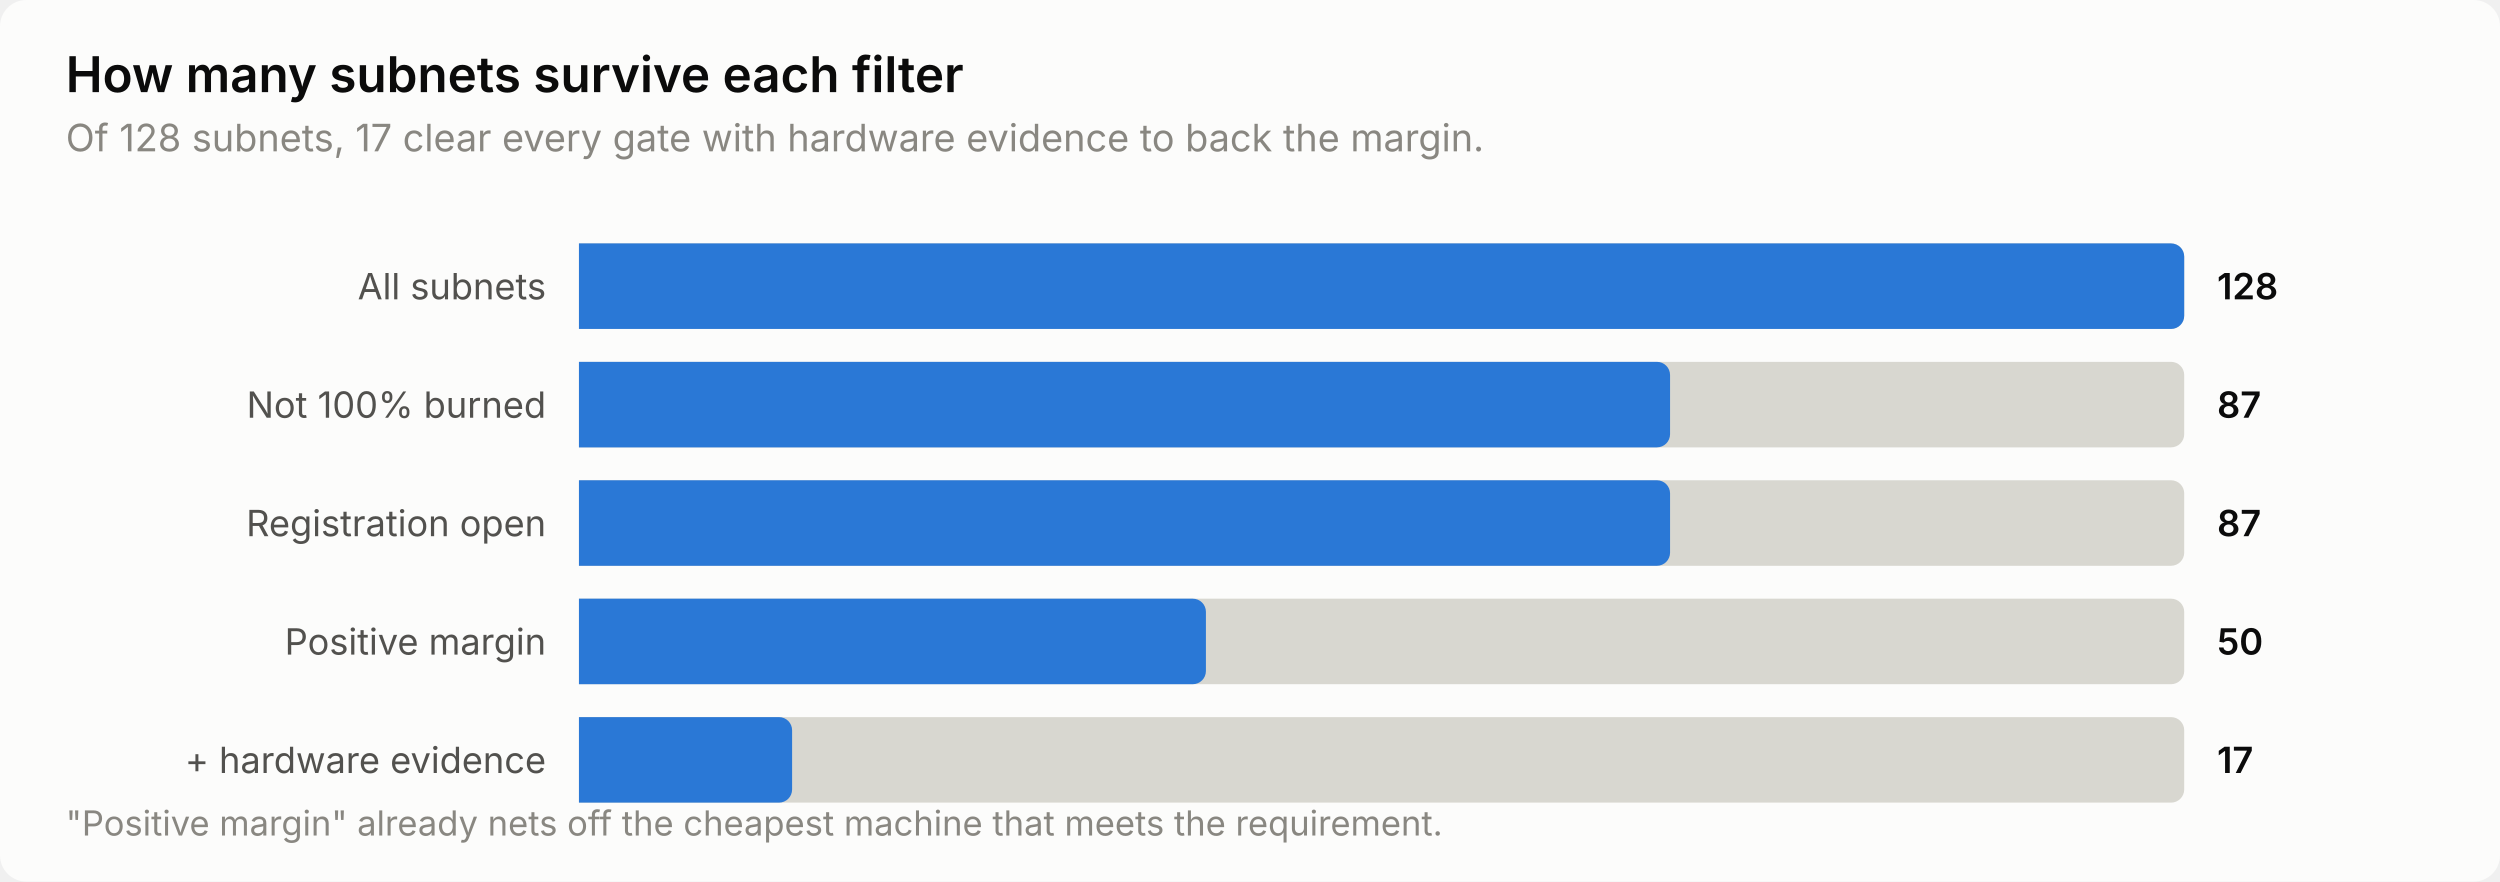
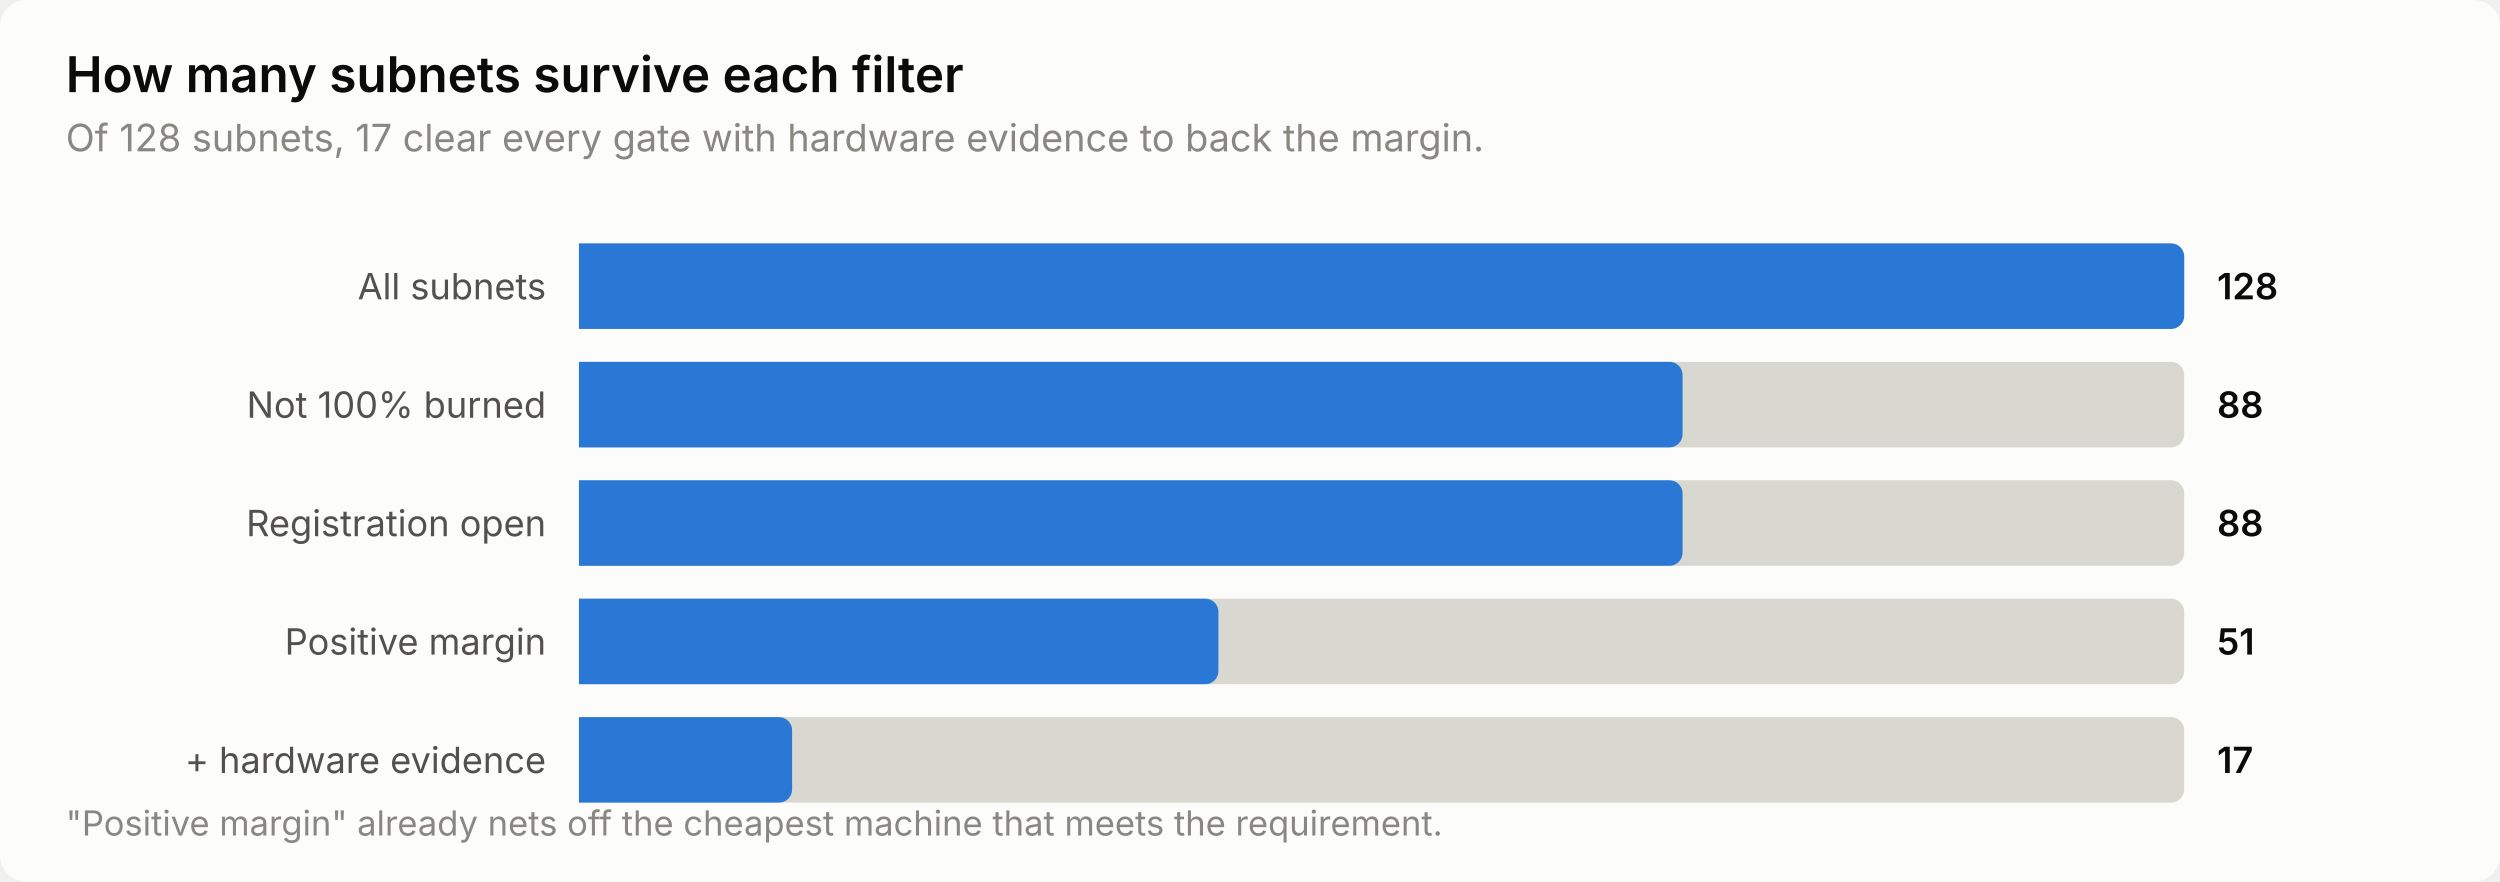
<svg xmlns="http://www.w3.org/2000/svg" width="760" height="268" viewBox="0 0 760 268" role="img" aria-label="How many subnets survive each filter">
  <style>
    text { font-family: system-ui, -apple-system, 'Segoe UI', sans-serif; }
    .t-title { font-size: 15px; font-weight: 600; }
    .t-sub { font-size: 11.5px; }
    .t-lab { font-size: 11px; }
    .t-val { font-size: 11px; font-weight: 600; font-variant-numeric: tabular-nums; }
    .t-tick { font-size: 10.5px; font-variant-numeric: tabular-nums; }

    .surface { fill: #fcfcfb; }
    .ink { fill: #0b0b0b; }
    .ink2 { fill: #52514e; }
    .muted { fill: #898781; }
    .grid { stroke: #e1e0d9; }
    .axis { stroke: #c3c2b7; }
    .accent { fill: #2a78d6; }
    .critical { fill: #d03b3b; }
    .deemph { fill: #d8d7d0; }

    @media (prefers-color-scheme: dark) {
      .surface { fill: #1a1a19; }
      .ink { fill: #ffffff; }
      .ink2 { fill: #c3c2b7; }
      .muted { fill: #898781; }
      .grid { stroke: #2c2c2a; }
      .axis { stroke: #383835; }
      .accent { fill: #3987e5; }
      .deemph { fill: #3a3a37; }
    }
</style>
  <rect class="surface" width="760" height="268" rx="8" />
  <text class="ink t-title" x="20" y="28">How many subnets survive each filter</text>
  <text class="muted t-sub" x="20" y="46">Of 128 subnets, 17 clear every gate with hardware evidence to back the margin.</text>
  <text class="ink2 t-lab" x="166" y="91" text-anchor="end">All subnets</text>
  <path class="deemph" d="M176.0,74.0 H660.0 a4.0,4.0 0 0 1 4.0,4.0 V96.0 a4.0,4.0 0 0 1 -4.0,4.0 H176.0 Z" />
  <path class="accent" d="M176.0,74.0 H660.0 a4.0,4.0 0 0 1 4.0,4.0 V96.0 a4.0,4.0 0 0 1 -4.0,4.0 H176.0 Z" />
  <text class="ink t-val" x="674" y="91">128</text>
  <text class="ink2 t-lab" x="166" y="127" text-anchor="end">Not 100% burned</text>
  <path class="deemph" d="M176.0,110.0 H660.0 a4.0,4.0 0 0 1 4.0,4.0 V132.0 a4.0,4.0 0 0 1 -4.0,4.0 H176.0 Z" />
-   <path class="accent" d="M176.0,110.0 H503.7 a4.0,4.0 0 0 1 4.0,4.0 V132.0 a4.0,4.0 0 0 1 -4.0,4.0 H176.0 Z" />
-   <text class="ink t-val" x="674" y="127">87</text>
+   <path class="accent" d="M176.0,110.0 H507.5 a4.0,4.0 0 0 1 4.0,4.0 V132.0 a4.0,4.0 0 0 1 -4.0,4.0 H176.0 Z" />
+   <text class="ink t-val" x="674" y="127">88</text>
  <text class="ink2 t-lab" x="166" y="163" text-anchor="end">Registration open</text>
  <path class="deemph" d="M176.0,146.0 H660.0 a4.0,4.0 0 0 1 4.0,4.0 V168.0 a4.0,4.0 0 0 1 -4.0,4.0 H176.0 Z" />
-   <path class="accent" d="M176.0,146.0 H503.7 a4.0,4.0 0 0 1 4.0,4.0 V168.0 a4.0,4.0 0 0 1 -4.0,4.0 H176.0 Z" />
-   <text class="ink t-val" x="674" y="163">87</text>
+   <path class="accent" d="M176.0,146.0 H507.5 a4.0,4.0 0 0 1 4.0,4.0 V168.0 a4.0,4.0 0 0 1 -4.0,4.0 H176.0 Z" />
+   <text class="ink t-val" x="674" y="163">88</text>
  <text class="ink2 t-lab" x="166" y="199" text-anchor="end">Positive margin</text>
  <path class="deemph" d="M176.0,182.0 H660.0 a4.0,4.0 0 0 1 4.0,4.0 V204.0 a4.0,4.0 0 0 1 -4.0,4.0 H176.0 Z" />
-   <path class="accent" d="M176.0,182.0 H362.6 a4.0,4.0 0 0 1 4.0,4.0 V204.0 a4.0,4.0 0 0 1 -4.0,4.0 H176.0 Z" />
-   <text class="ink t-val" x="674" y="199">50</text>
+   <path class="accent" d="M176.0,182.0 H366.4 a4.0,4.0 0 0 1 4.0,4.0 V204.0 a4.0,4.0 0 0 1 -4.0,4.0 H176.0 Z" />
+   <text class="ink t-val" x="674" y="199">51</text>
  <text class="ink2 t-lab" x="166" y="235" text-anchor="end">+ hardware evidence</text>
  <path class="deemph" d="M176.0,218.0 H660.0 a4.0,4.0 0 0 1 4.0,4.0 V240.0 a4.0,4.0 0 0 1 -4.0,4.0 H176.0 Z" />
  <path class="accent" d="M176.0,218.0 H236.8 a4.0,4.0 0 0 1 4.0,4.0 V240.0 a4.0,4.0 0 0 1 -4.0,4.0 H176.0 Z" />
  <text class="ink t-val" x="674" y="235">17</text>
  <text class="muted t-tick" x="20" y="254">"Positive margin" already nets off the cheapest machine that meets the requirement.</text>
</svg>
